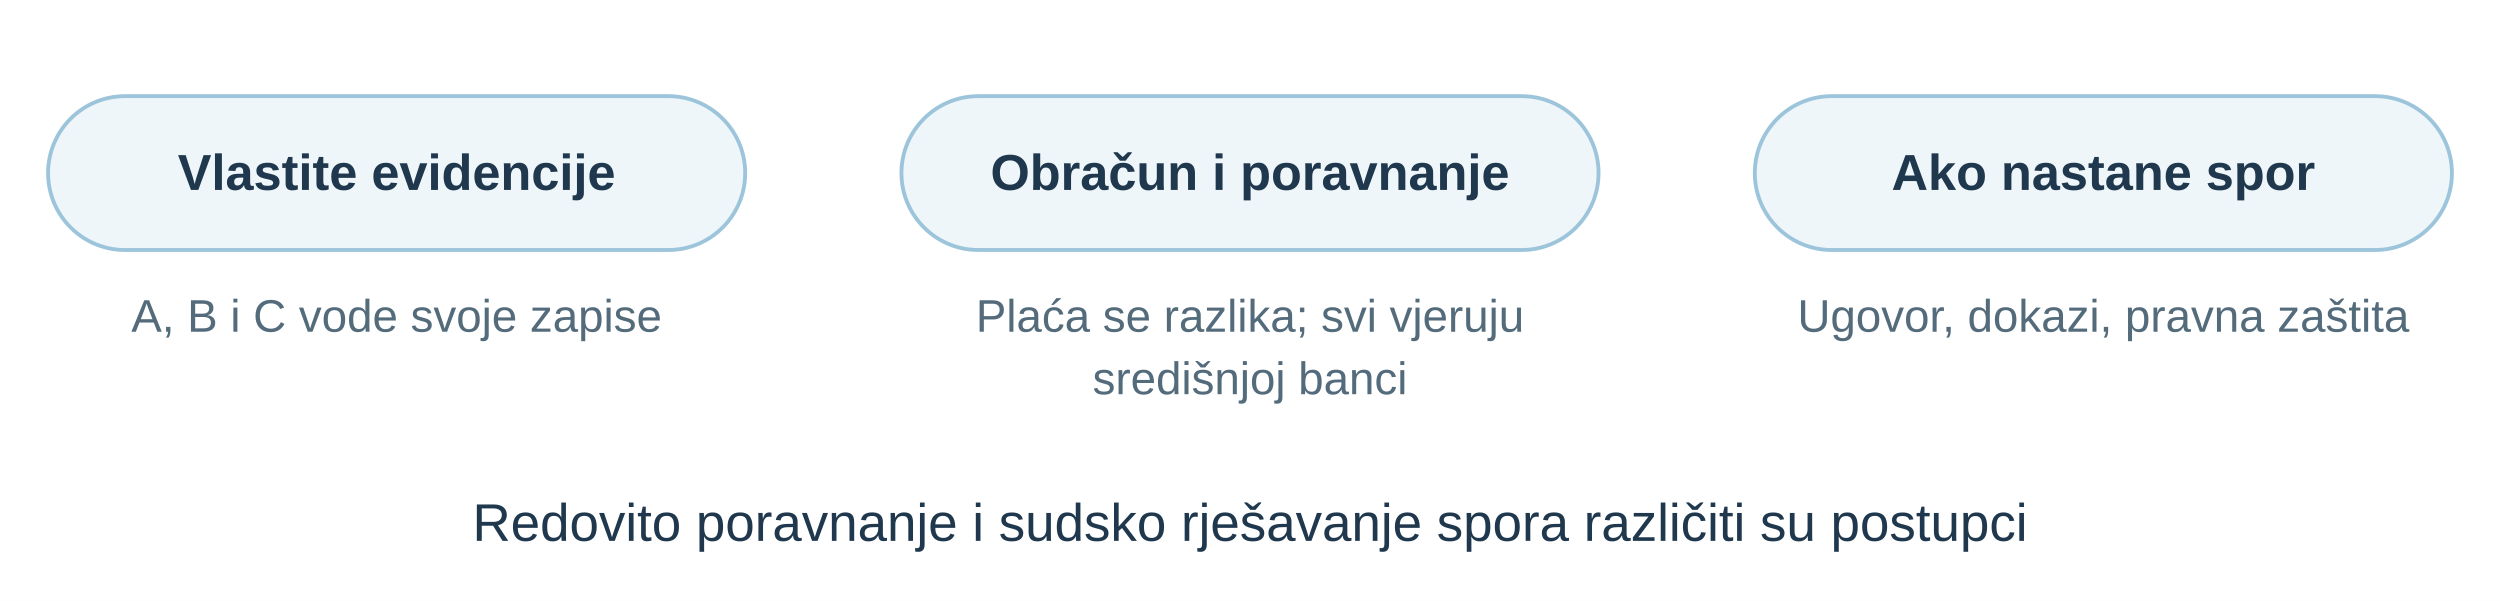
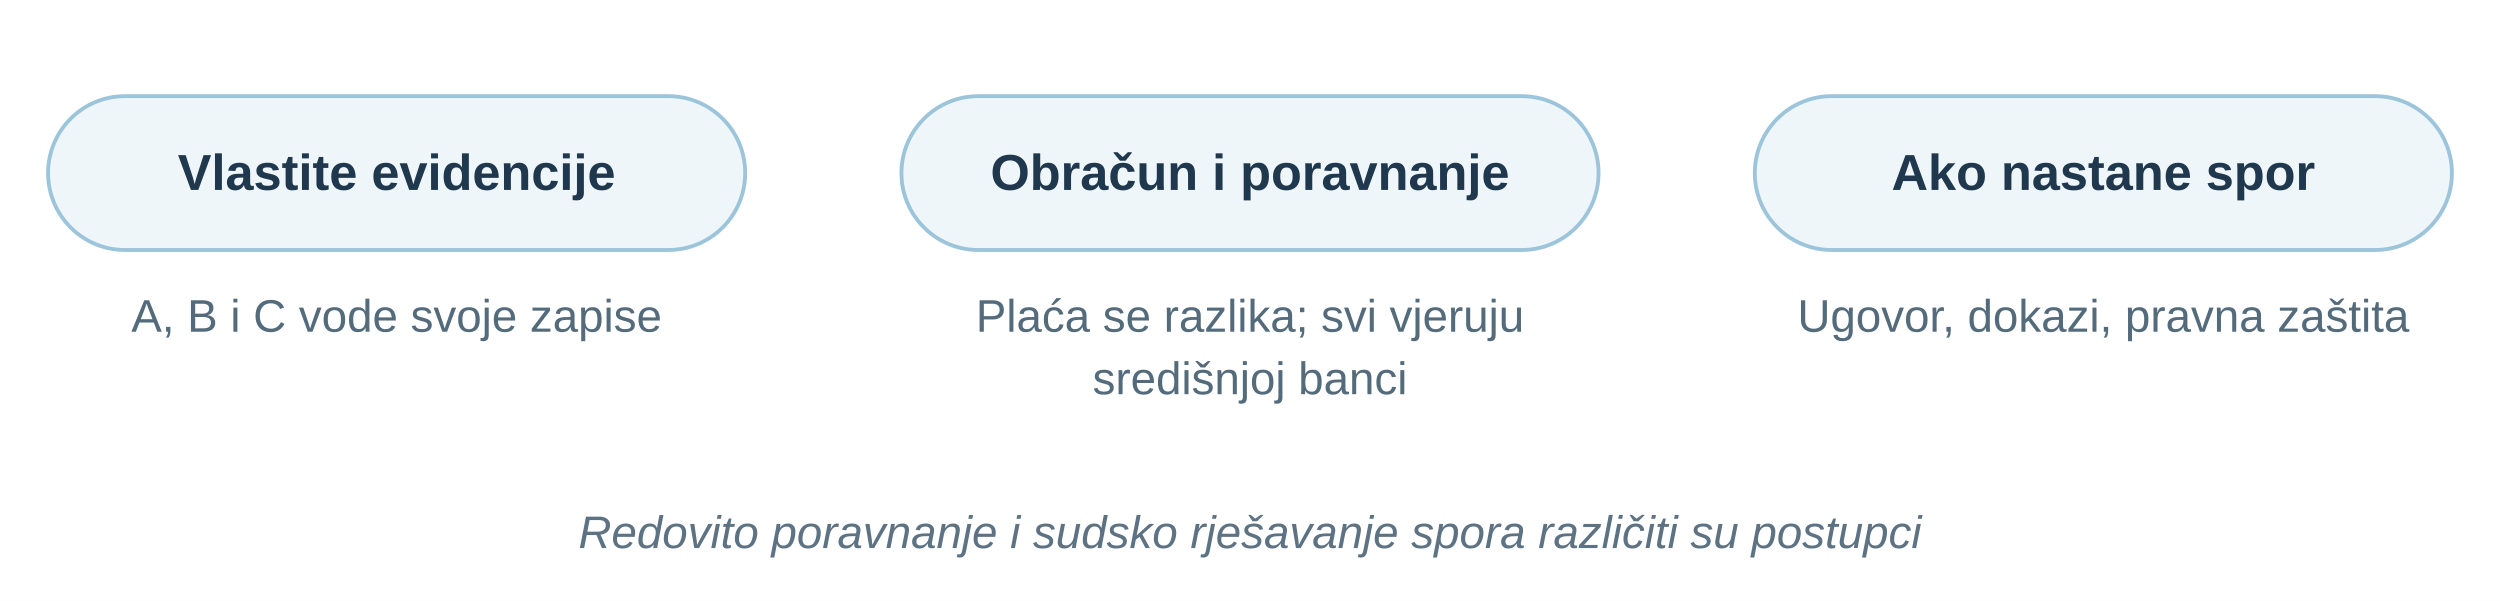
<svg xmlns="http://www.w3.org/2000/svg" width="1040" height="250" viewBox="0 0 1040 250">
  <defs>
    <marker id="arrow-blue" markerWidth="18" markerHeight="18" refX="14" refY="9" orient="auto" markerUnits="userSpaceOnUse">
      <path d="M2,2 L18,9 L2,16 Z" fill="#3886ad" />
    </marker>
    <marker id="arrow-red" markerWidth="18" markerHeight="18" refX="14" refY="9" orient="auto" markerUnits="userSpaceOnUse">
      <path d="M2,2 L18,9 L2,16 Z" fill="#b63842" />
    </marker>
  </defs>
  <rect width="1040" height="250" fill="white" />
  <rect x="20" y="40" width="290" height="64" rx="32.0" fill="#eef6fa" stroke="#9cc4da" stroke-width="1.6" />
  <text x="165.0" y="79.0" text-anchor="middle" font-family="Arial, sans-serif" font-size="21" font-weight="700" fill="#20384d">Vlastite evidencije</text>
  <text x="165.0" y="138" text-anchor="middle" font-family="Arial, sans-serif" font-size="19" font-weight="400" fill="#536b7b">A, B i C vode svoje zapise</text>
  <rect x="375" y="40" width="290" height="64" rx="32.0" fill="#eef6fa" stroke="#9cc4da" stroke-width="1.6" />
  <text x="520.0" y="79.0" text-anchor="middle" font-family="Arial, sans-serif" font-size="21" font-weight="700" fill="#20384d">Obračun i poravnanje</text>
  <text x="520.0" y="138" text-anchor="middle" font-family="Arial, sans-serif" font-size="19" font-weight="400" fill="#536b7b">Plaća se razlika; svi vjeruju</text>
  <text x="520.0" y="164" text-anchor="middle" font-family="Arial, sans-serif" font-size="19" font-weight="400" fill="#536b7b">središnjoj banci</text>
  <rect x="730" y="40" width="290" height="64" rx="32.0" fill="#eef6fa" stroke="#9cc4da" stroke-width="1.6" />
  <text x="875.0" y="79.0" text-anchor="middle" font-family="Arial, sans-serif" font-size="21" font-weight="700" fill="#20384d">Ako nastane spor</text>
  <text x="875.0" y="138" text-anchor="middle" font-family="Arial, sans-serif" font-size="19" font-weight="400" fill="#536b7b">Ugovor, dokazi, pravna zaštita</text>
-   <text x="520" y="225" text-anchor="middle" font-family="Arial, sans-serif" font-size="22" font-weight="400" fill="#20384d">Redovito poravnanje i sudsko rješavanje spora različiti su postupci</text>
+   <text font-style="italic" x="520" y="228" text-anchor="middle" font-family="Arial, sans-serif" font-size="19" font-weight="400" fill="#5d7282">Redovito poravnanje i sudsko rješavanje spora različiti su postupci</text>
</svg>
